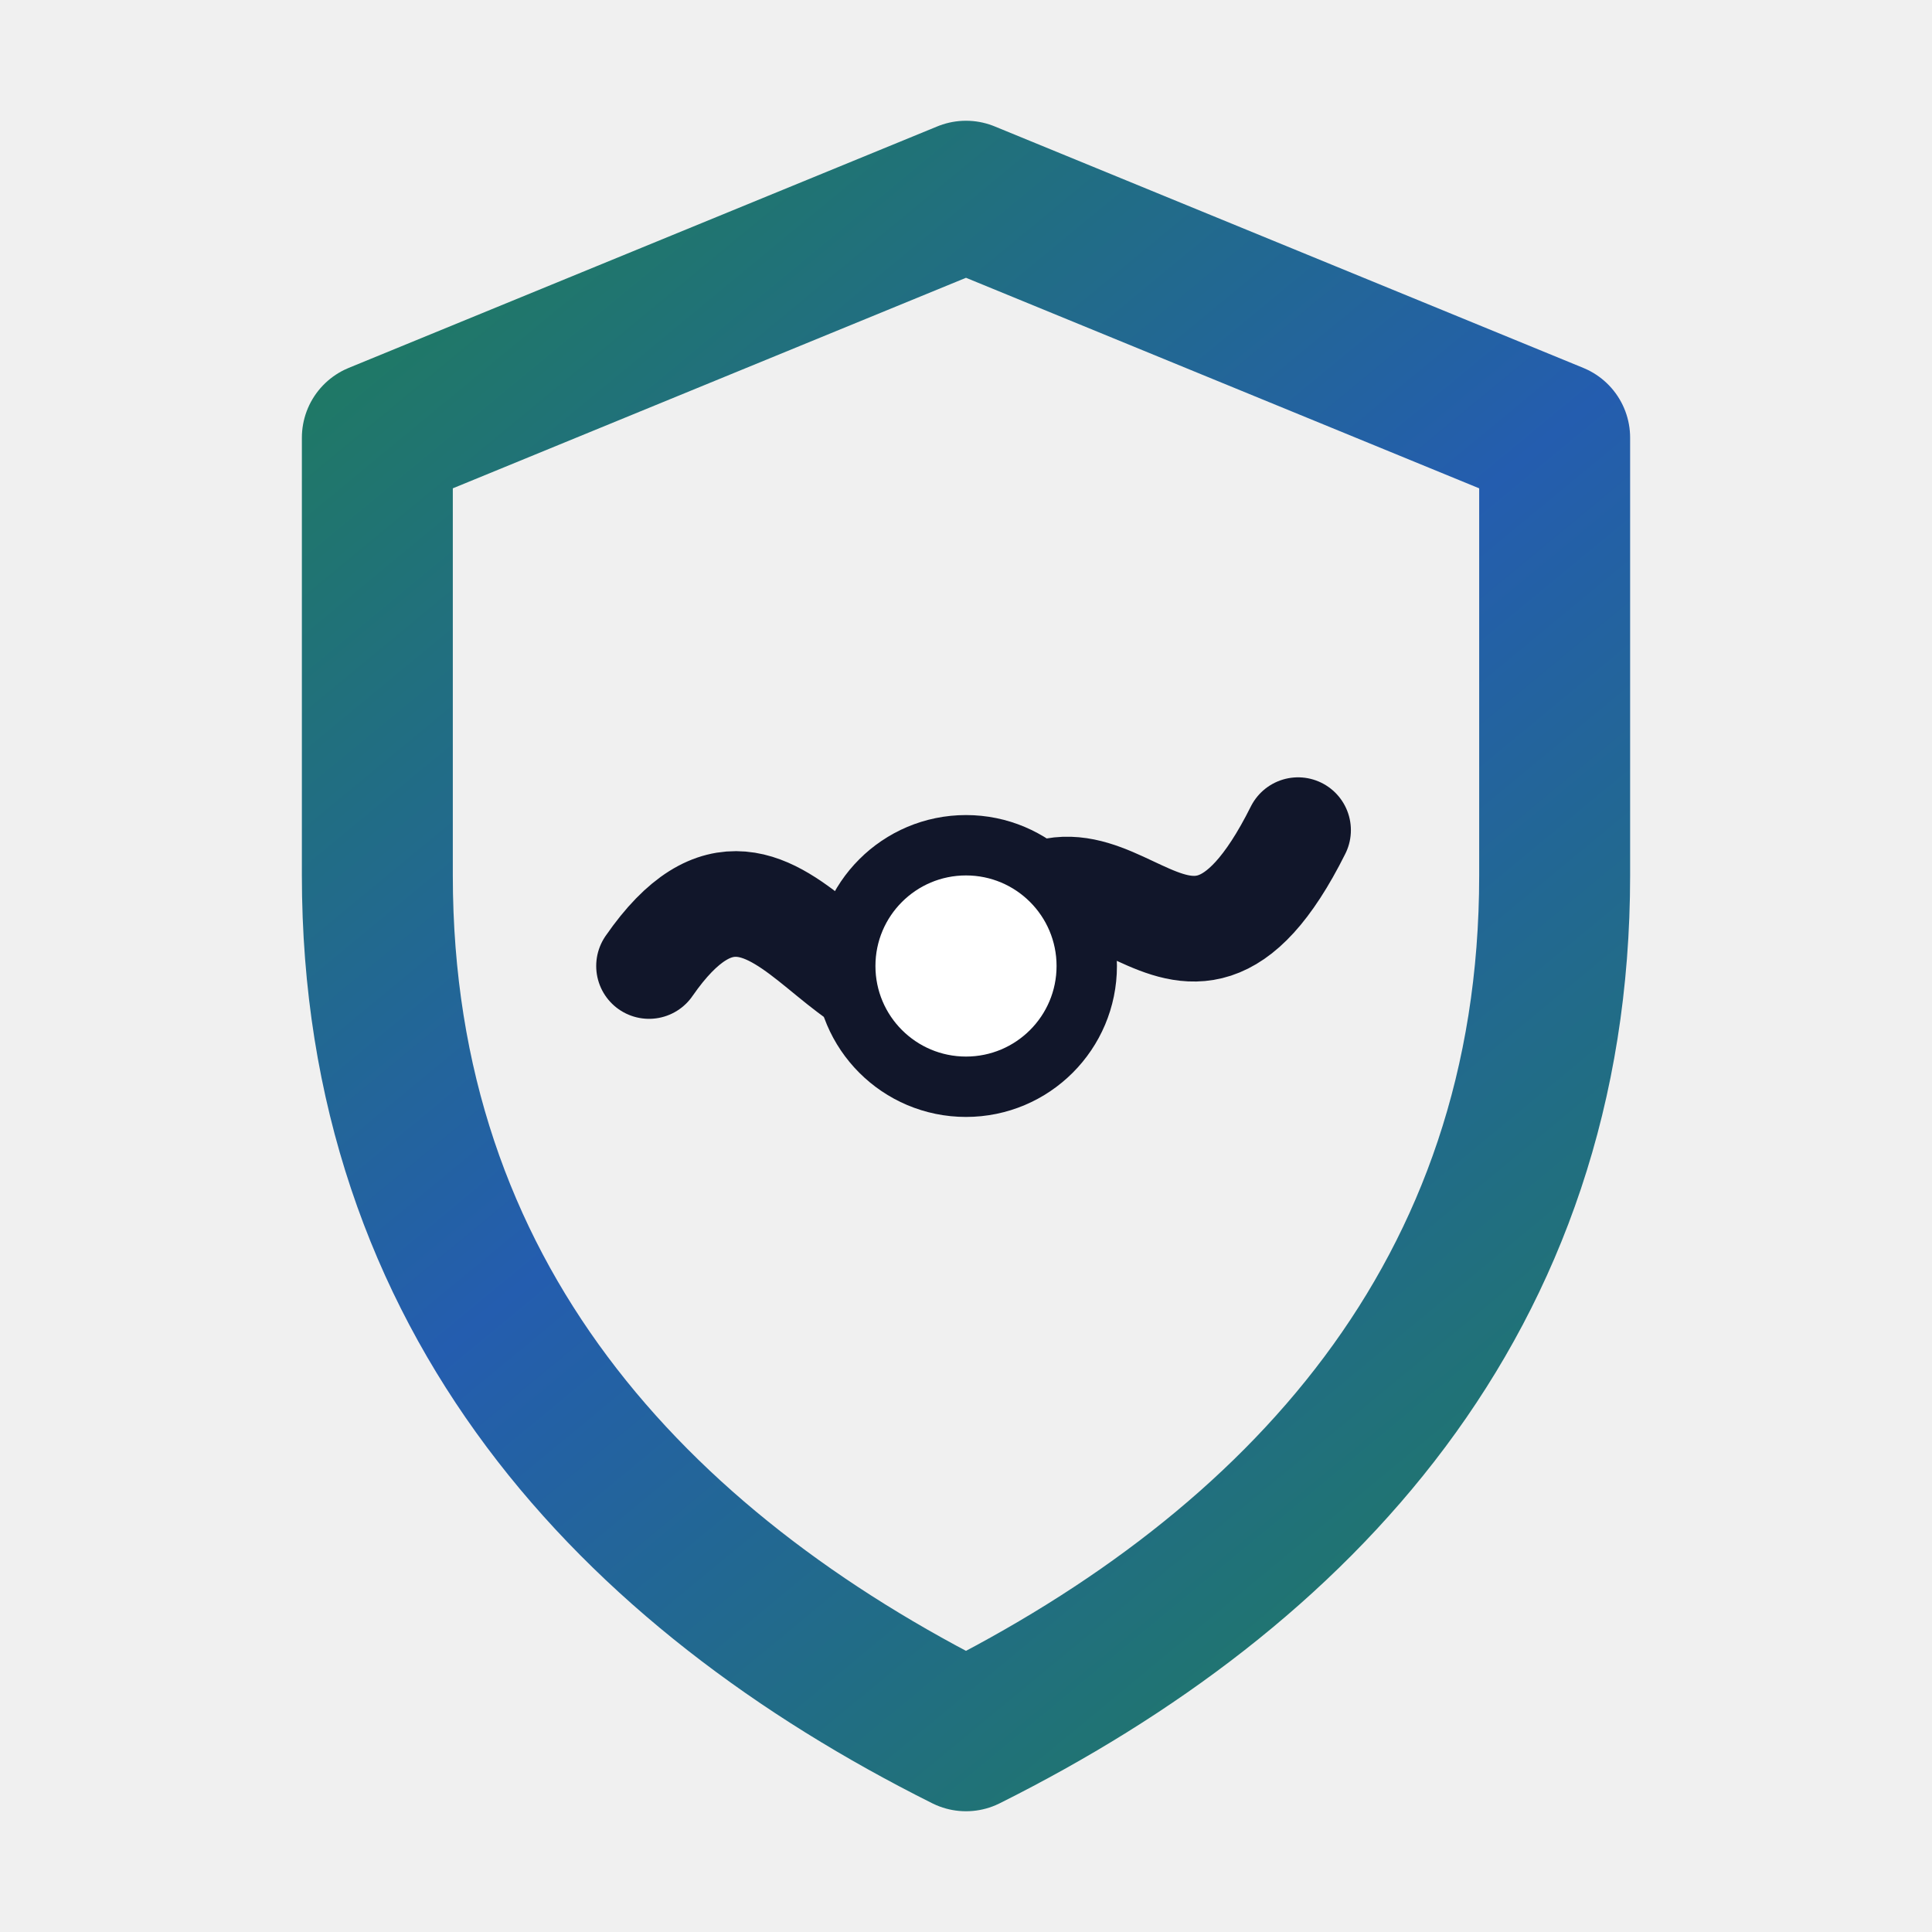
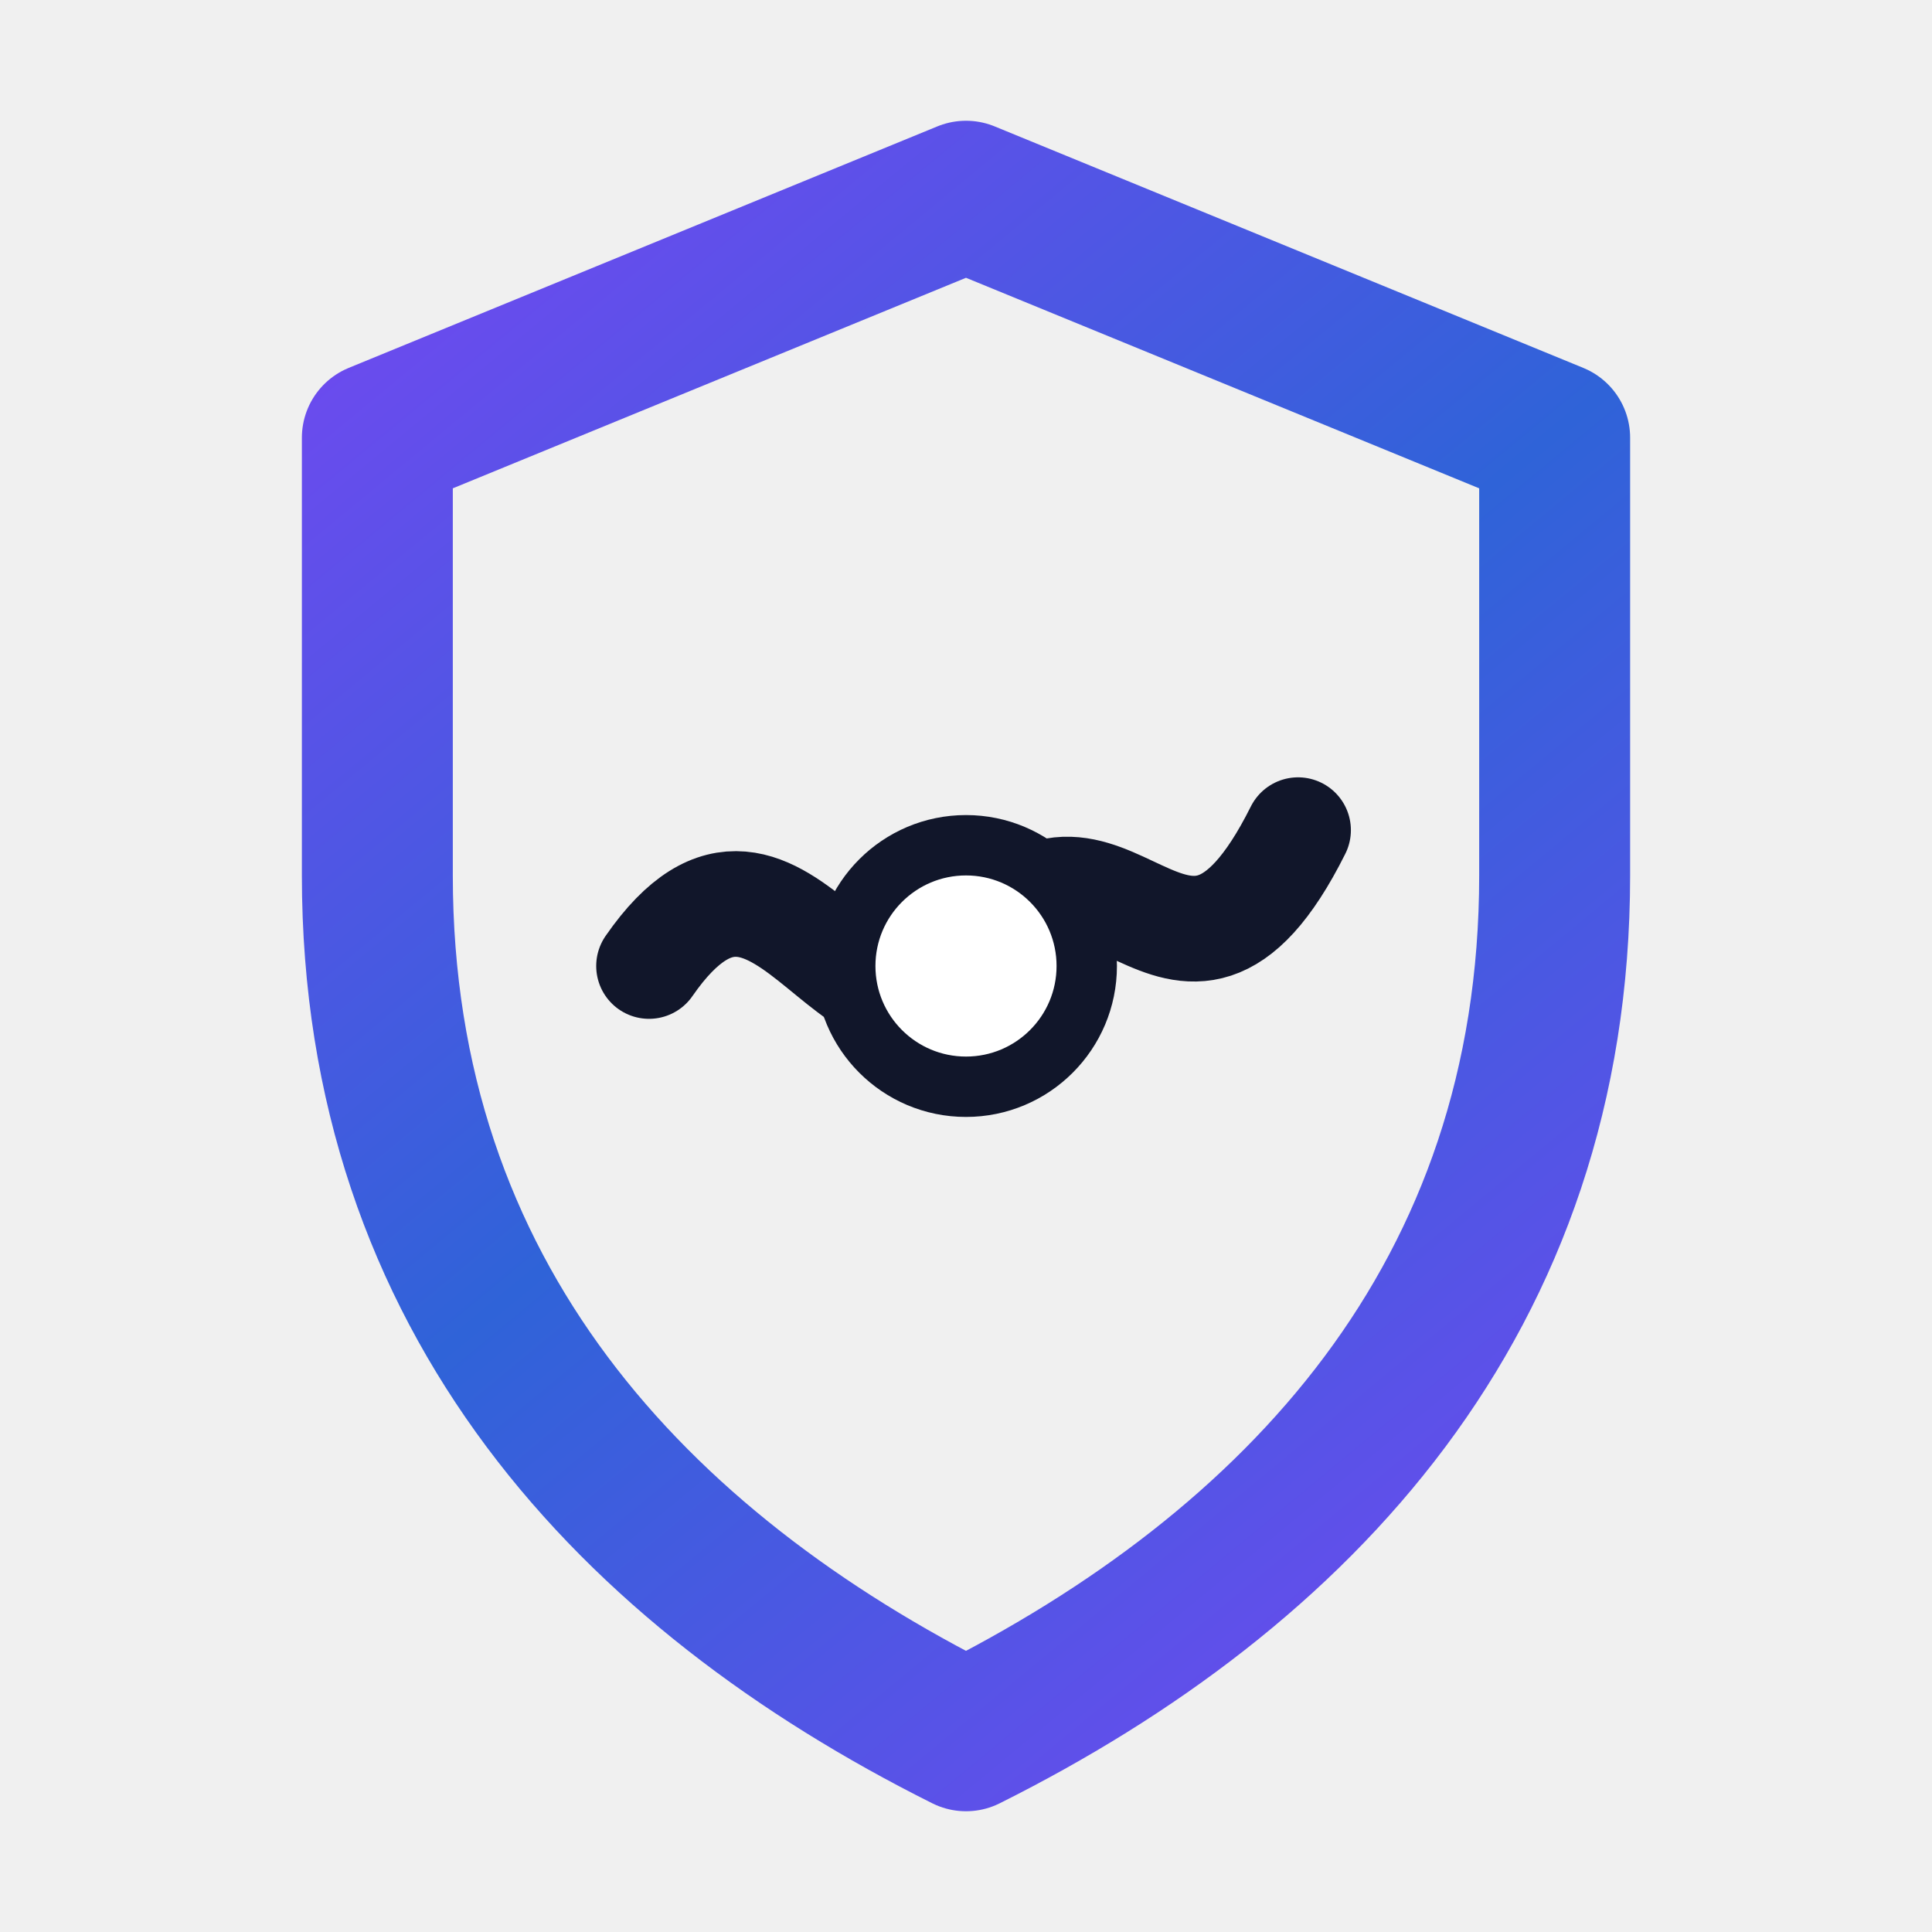
<svg xmlns="http://www.w3.org/2000/svg" viewBox="0 0 128 128" role="img" aria-label="SONARA administrator mark">
  <defs>
    <linearGradient id="a" x1="26" y1="18" x2="102" y2="110" gradientUnits="userSpaceOnUse">
-       <stop stop-color="#1F7A62" />
-       <stop offset=".48" stop-color="#245DAF" />
-       <stop offset="1" stop-color="#1F7A62" />
+       <stop stop-color="#6D4AEF" />
+       <stop offset=".48" stop-color="#2F63D8" />
+       <stop offset="1" stop-color="#6D4AEF" />
    </linearGradient>
  </defs>
  <path d="M64 13 103 29v29c0 28-17 46-39 57-22-11-39-29-39-57V29z" fill="none" stroke="url(#a)" stroke-width="10" stroke-linejoin="round" />
  <path d="M43 64c9-13 14 10 22-1 8-12 13 8 21-8" fill="none" stroke="#11162A" stroke-width="7" stroke-linecap="round" />
  <circle cx="64" cy="64" r="8" fill="#fff" stroke="#11162A" stroke-width="4" />
</svg>
